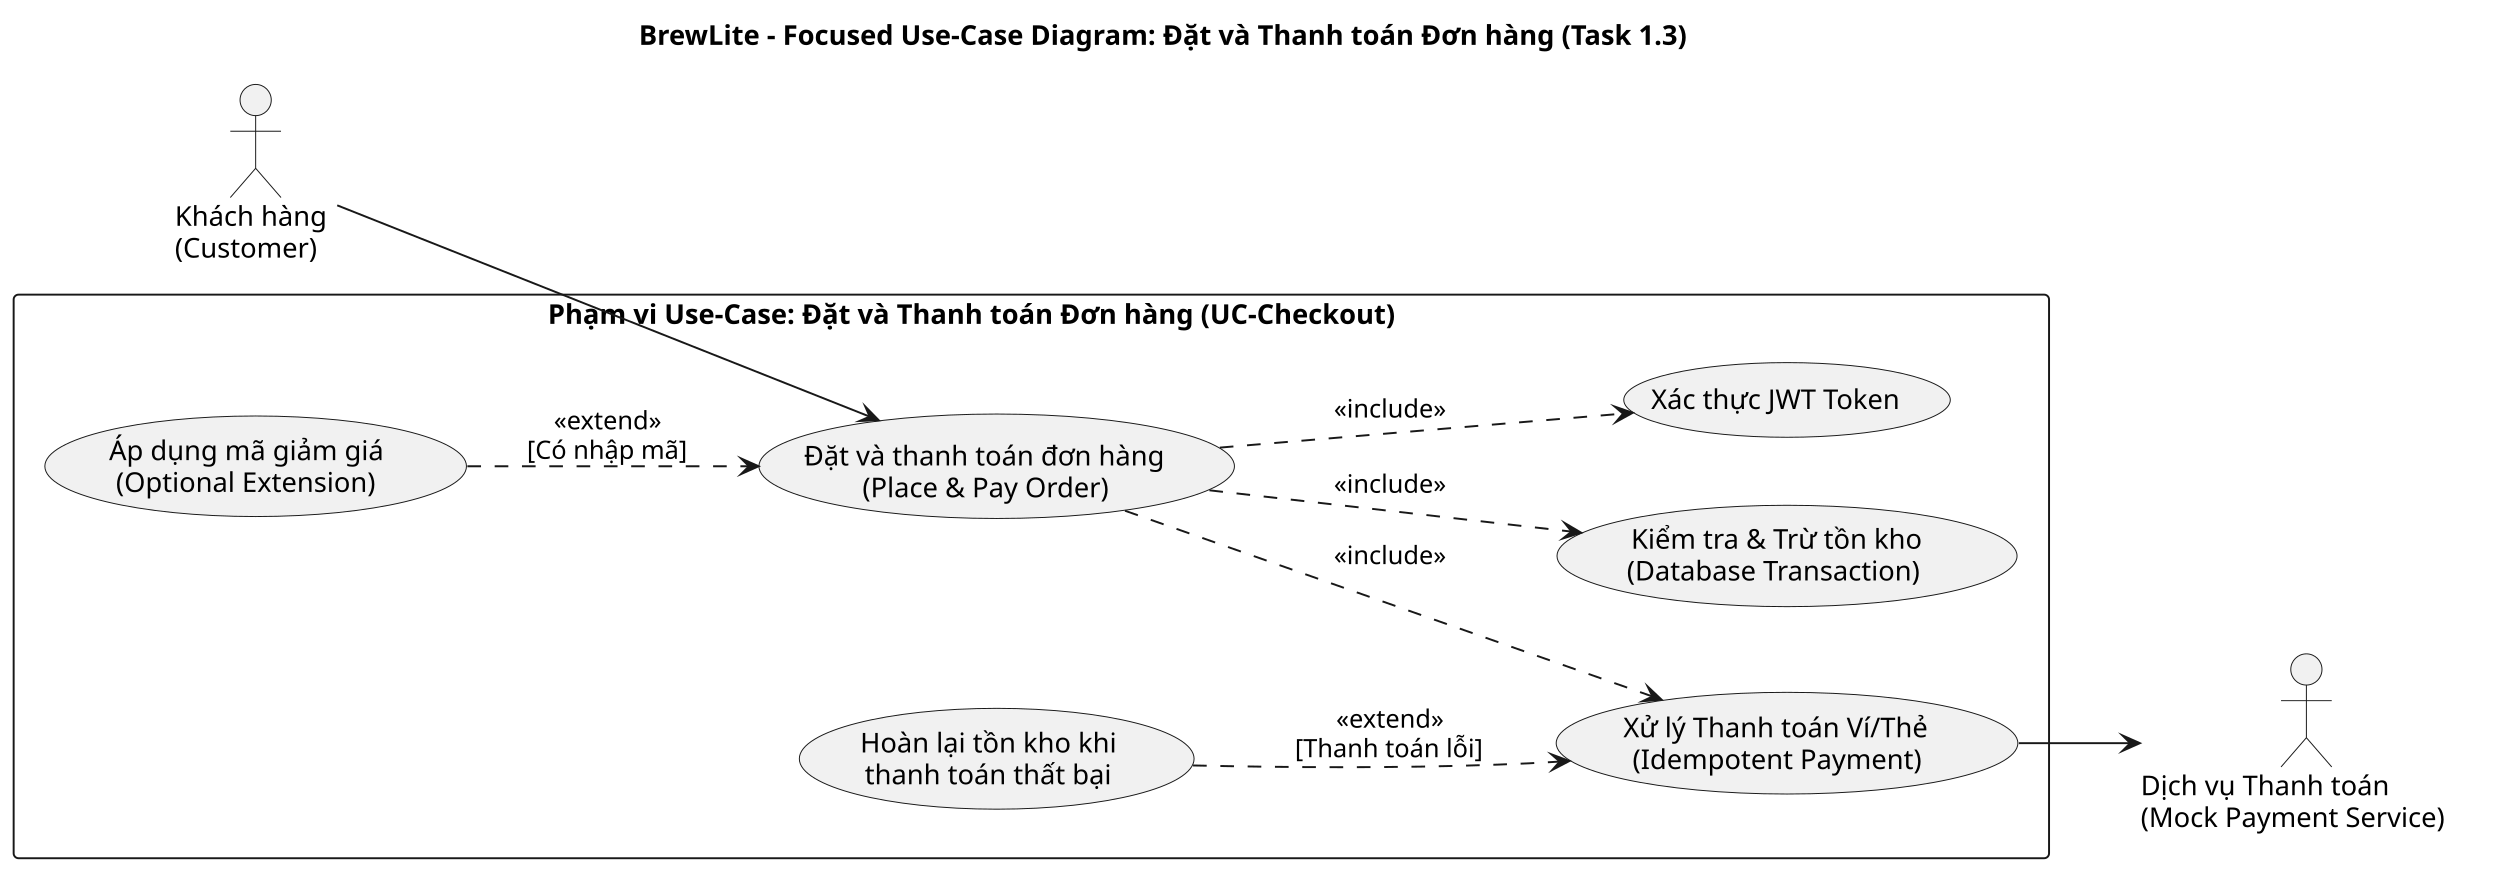
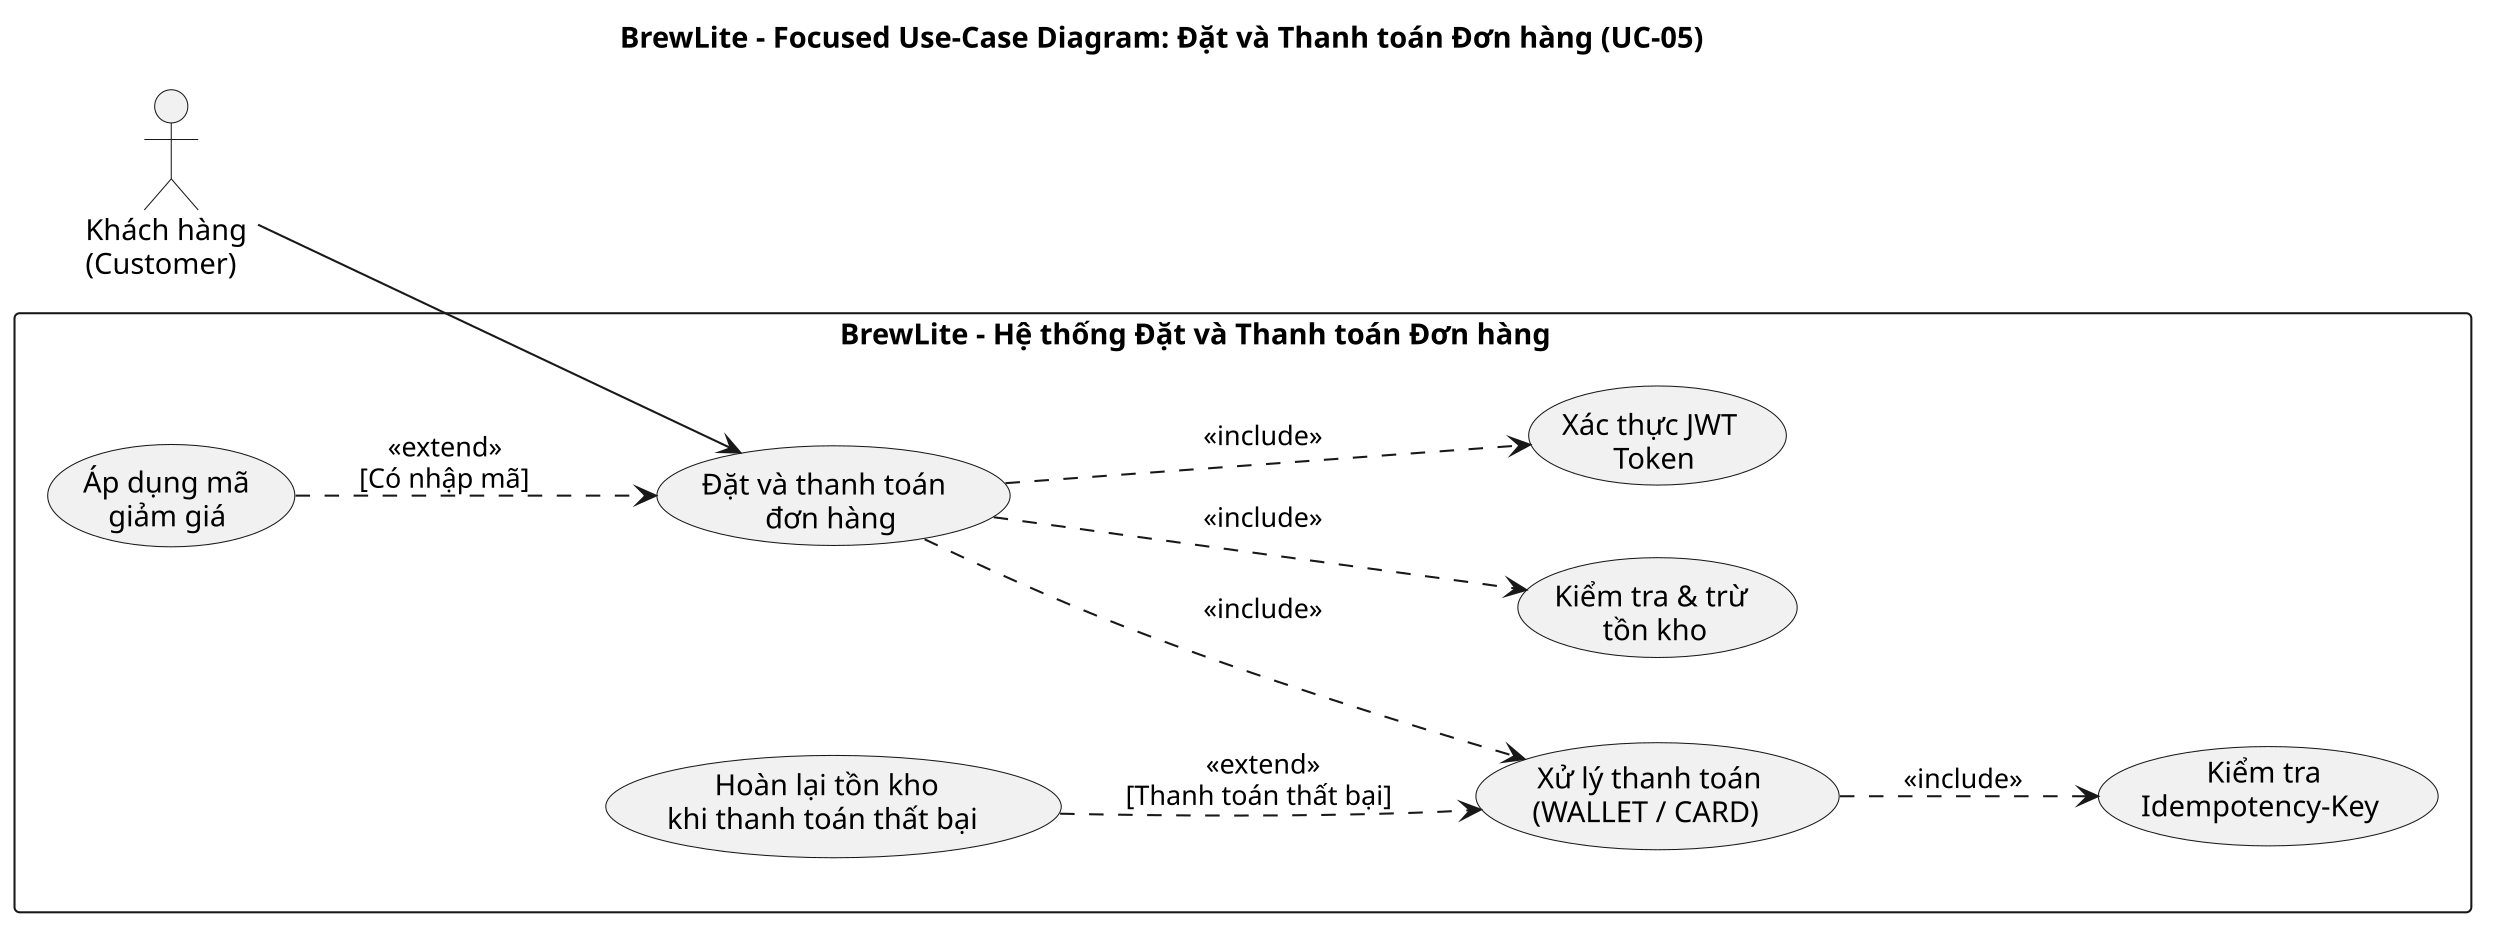
- <svg xmlns="http://www.w3.org/2000/svg" version="1.1" data-diagram-type="DESCRIPTION" style="width:1282px;height:454px;background:#FFFFFF;" width="1282px" height="454px" viewBox="0 0 1282 454" zoomAndPan="magnify" preserveAspectRatio="none" contentStyleType="text/css">
+ <svg xmlns="http://www.w3.org/2000/svg" version="1.1" data-diagram-type="DESCRIPTION" style="width:1206px;height:454px;background:#FFFFFF;" width="1206px" height="454px" viewBox="0 0 1206 454" zoomAndPan="magnify" preserveAspectRatio="none" contentStyleType="text/css">
  <defs />
  <g font-family="sans-serif" lengthAdjust="spacing">
-     <g class="title" data-source-line="3">
-       <text x="327.586" y="22.995" fill="#000" font-size="14" textLength="620.512" font-weight="700">BrewLite - Focused Use-Case Diagram: Đặt và Thanh toán Đơn hàng (Task 1.3)</text>
+     <g class="title" data-source-line="4">
+       <text x="299.019" y="22.995" fill="#000" font-size="14" textLength="601.132" font-weight="700">BrewLite - Focused Use-Case Diagram: Đặt và Thanh toán Đơn hàng (UC-05)</text>
    </g>
-     <g class="cluster" data-qualified-name="Ph.m vi Use-Case. ..t v. Thanh to.n ..n h.ng .UC-Checkout." id="ent0003" data-source-line="8">
-       <rect x="7" y="151.097" width="1043.75" height="289" fill="none" style="stroke:#181818;stroke-width:1;" rx="2.5" ry="2.5" />
-       <text x="280.942" y="166.092" fill="#000" font-size="14" textLength="495.865" font-weight="700">Phạm vi Use-Case: Đặt và Thanh toán Đơn hàng (UC-Checkout)</text>
+     <g class="cluster" data-qualified-name="BrewLite - H. th.ng ..t v. Thanh to.n ..n h.ng" id="ent0002" data-source-line="8">
+       <rect x="7" y="151.097" width="1185.17" height="289" fill="none" style="stroke:#181818;stroke-width:1;" rx="2.5" ry="2.5" />
+       <text x="405.161" y="166.092" fill="#000" font-size="14" textLength="388.849" font-weight="700">BrewLite - Hệ thống Đặt và Thanh toán Đơn hàng</text>
    </g>
-     <g class="entity" data-qualified-name="Ph.m vi Use-Case. ..t v. Thanh to.n ..n h.ng .UC-Checkout..UC_Main" id="ent0004" data-source-line="9">
-       <ellipse cx="511.107" cy="239.098" rx="121.907" ry="26.781" fill="#F1F1F1" style="stroke:#181818;stroke-width:0.5;" />
-       <text x="412.225" y="238.687" fill="#000" font-size="14" textLength="197.764">Đặt và thanh toán đơn hàng</text>
-       <text x="442.232" y="254.984" fill="#000" font-size="14" textLength="137.751">(Place &amp; Pay Order)</text>
+     <g class="entity" data-qualified-name="BrewLite - H. th.ng ..t v. Thanh to.n ..n h.ng.UC_Main" id="ent0003" data-source-line="10">
+       <ellipse cx="402.095" cy="239.093" rx="85.215" ry="24.046" fill="#F1F1F1" style="stroke:#181818;stroke-width:0.5;" />
+       <text x="338.432" y="238.573" fill="#000" font-size="14" textLength="127.326">Đặt và thanh toán</text>
+       <text x="369.101" y="254.87" fill="#000" font-size="14" textLength="65.987">đơn hàng</text>
    </g>
-     <g class="entity" data-qualified-name="Ph.m vi Use-Case. ..t v. Thanh to.n ..n h.ng .UC-Checkout..UC_Auth" id="ent0005" data-source-line="10">
-       <ellipse cx="916.388" cy="205.092" rx="83.728" ry="19.146" fill="#F1F1F1" style="stroke:#181818;stroke-width:0.5;" />
-       <text x="846.695" y="209.741" fill="#000" font-size="14" textLength="139.385">Xác thực JWT Token</text>
+     <g class="entity" data-qualified-name="BrewLite - H. th.ng ..t v. Thanh to.n ..n h.ng.UC_Auth" id="ent0004" data-source-line="12">
+       <ellipse cx="799.586" cy="210.094" rx="62.156" ry="23.907" fill="#F1F1F1" style="stroke:#181818;stroke-width:0.5;" />
+       <text x="753.475" y="209.794" fill="#000" font-size="14" textLength="92.224">Xác thực JWT</text>
+       <text x="778.231" y="226.091" fill="#000" font-size="14" textLength="42.711">Token</text>
    </g>
-     <g class="entity" data-qualified-name="Ph.m vi Use-Case. ..t v. Thanh to.n ..n h.ng .UC-Checkout..UC_Stock" id="ent0006" data-source-line="11">
-       <ellipse cx="916.386" cy="285.098" rx="117.956" ry="25.991" fill="#F1F1F1" style="stroke:#181818;stroke-width:0.5;" />
-       <text x="836.402" y="281.381" fill="#000" font-size="14" textLength="159.968">Kiểm tra &amp; Trừ tồn kho</text>
-       <text x="834.225" y="297.678" fill="#000" font-size="14" textLength="164.322">(Database Transaction)</text>
+     <g class="entity" data-qualified-name="BrewLite - H. th.ng ..t v. Thanh to.n ..n h.ng.UC_Stock" id="ent0005" data-source-line="14">
+       <ellipse cx="799.589" cy="293.099" rx="67.379" ry="24.082" fill="#F1F1F1" style="stroke:#181818;stroke-width:0.5;" />
+       <text x="749.824" y="292.522" fill="#000" font-size="14" textLength="99.531">Kiểm tra &amp; trừ</text>
+       <text x="773.127" y="308.818" fill="#000" font-size="14" textLength="52.924">tồn kho</text>
    </g>
-     <g class="entity" data-qualified-name="Ph.m vi Use-Case. ..t v. Thanh to.n ..n h.ng .UC-Checkout..UC_Pay" id="ent0007" data-source-line="12">
-       <ellipse cx="916.386" cy="381.1" rx="118.366" ry="26.073" fill="#F1F1F1" style="stroke:#181818;stroke-width:0.5;" />
-       <text x="832.427" y="378.073" fill="#000" font-size="14" textLength="167.918">Xử lý Thanh toán Ví/Thẻ</text>
-       <text x="837.147" y="394.37" fill="#000" font-size="14" textLength="158.478">(Idempotent Payment)</text>
+     <g class="entity" data-qualified-name="BrewLite - H. th.ng ..t v. Thanh to.n ..n h.ng.UC_Pay" id="ent0006" data-source-line="16">
+       <ellipse cx="799.592" cy="384.098" rx="87.632" ry="25.831" fill="#F1F1F1" style="stroke:#181818;stroke-width:0.5;" />
+       <text x="741.5" y="380.292" fill="#000" font-size="14" textLength="116.184">Xử lý thanh toán</text>
+       <text x="739.183" y="396.589" fill="#000" font-size="14" textLength="120.818">(WALLET / CARD)</text>
    </g>
-     <g class="entity" data-qualified-name="Ph.m vi Use-Case. ..t v. Thanh to.n ..n h.ng .UC-Checkout..UC_Rollback" id="ent0008" data-source-line="13">
-       <ellipse cx="511.112" cy="389.094" rx="101.212" ry="25.857" fill="#F1F1F1" style="stroke:#181818;stroke-width:0.5;" />
-       <text x="441.089" y="385.864" fill="#000" font-size="14" textLength="140.048">Hoàn lại tồn kho khi</text>
-       <text x="443.447" y="402.161" fill="#000" font-size="14" textLength="135.331">thanh toán thất bại</text>
+     <g class="entity" data-qualified-name="BrewLite - H. th.ng ..t v. Thanh to.n ..n h.ng.UC_Idempotency" id="ent0007" data-source-line="18">
+       <ellipse cx="1094.197" cy="384.098" rx="81.977" ry="23.961" fill="#F1F1F1" style="stroke:#181818;stroke-width:0.5;" />
+       <text x="1064.399" y="377.483" fill="#000" font-size="14" textLength="59.596">Kiểm tra</text>
+       <text x="1032.793" y="393.78" fill="#000" font-size="14" textLength="122.808">Idempotency-Key</text>
    </g>
-     <g class="entity" data-qualified-name="Ph.m vi Use-Case. ..t v. Thanh to.n ..n h.ng .UC-Checkout..UC_Promo" id="ent0009" data-source-line="14">
-       <ellipse cx="131.102" cy="239.102" rx="108.102" ry="25.785" fill="#F1F1F1" style="stroke:#181818;stroke-width:0.5;" />
-       <text x="55.928" y="235.975" fill="#000" font-size="14" textLength="150.35">Áp dụng mã giảm giá</text>
-       <text x="59.455" y="252.272" fill="#000" font-size="14" textLength="143.295">(Optional Extension)</text>
+     <g class="entity" data-qualified-name="BrewLite - H. th.ng ..t v. Thanh to.n ..n h.ng.UC_Rollback" id="ent0008" data-source-line="20">
+       <ellipse cx="402.087" cy="389.098" rx="109.867" ry="24.682" fill="#F1F1F1" style="stroke:#181818;stroke-width:0.5;" />
+       <text x="344.723" y="383.602" fill="#000" font-size="14" textLength="114.728">Hoàn lại tồn kho</text>
+       <text x="321.761" y="399.899" fill="#000" font-size="14" textLength="160.651">khi thanh toán thất bại</text>
    </g>
-     <g class="entity" data-qualified-name="Customer" id="ent0001" data-source-line="5">
-       <ellipse cx="131.103" cy="51.297" rx="8" ry="8" fill="#F1F1F1" style="stroke:#181818;stroke-width:0.5;" />
-       <path d="M131.103,59.297 L131.103,86.297 M118.103,67.297 L144.103,67.297 M131.103,86.297 L118.103,101.297 M131.103,86.297 L144.103,101.297" style="stroke:#181818;stroke-width:0.5;" fill="none" />
-       <text x="89.67" y="115.792" fill="#000" font-size="14" textLength="82.865">Khách hàng</text>
-       <text x="89.67" y="132.089" fill="#000" font-size="14" textLength="78.928">(Customer)</text>
+     <g class="entity" data-qualified-name="BrewLite - H. th.ng ..t v. Thanh to.n ..n h.ng.UC_Promo" id="ent0009" data-source-line="22">
+       <ellipse cx="82.613" cy="239.1" rx="59.613" ry="24.683" fill="#F1F1F1" style="stroke:#181818;stroke-width:0.5;" />
+       <text x="40.062" y="237.594" fill="#000" font-size="14" textLength="85.101">Áp dụng mã</text>
+       <text x="52.213" y="253.891" fill="#000" font-size="14" textLength="60.799">giảm giá</text>
    </g>
-     <g class="entity" data-qualified-name="PaySvc" id="ent0002" data-source-line="6">
-       <ellipse cx="1182.717" cy="343.297" rx="8" ry="8" fill="#F1F1F1" style="stroke:#181818;stroke-width:0.5;" />
-       <path d="M1182.717,351.297 L1182.717,378.297 M1169.717,359.297 L1195.717,359.297 M1182.717,378.297 L1169.717,393.297 M1182.717,378.297 L1195.717,393.297" style="stroke:#181818;stroke-width:0.5;" fill="none" />
-       <text x="1097.75" y="407.792" fill="#000" font-size="14" textLength="137.006">Dịch vụ Thanh toán</text>
-       <text x="1097.75" y="424.089" fill="#000" font-size="14" textLength="169.935">(Mock Payment Service)</text>
+     <g class="entity" data-qualified-name="Customer" id="ent0001" data-source-line="6">
+       <ellipse cx="82.613" cy="51.297" rx="8" ry="8" fill="#F1F1F1" style="stroke:#181818;stroke-width:0.5;" />
+       <path d="M82.613,59.297 L82.613,86.297 M69.613,67.297 L95.613,67.297 M82.613,86.297 L69.613,101.297 M82.613,86.297 L95.613,101.297" style="stroke:#181818;stroke-width:0.5;" fill="none" />
+       <text x="41.18" y="115.792" fill="#000" font-size="14" textLength="82.865">Khách hàng</text>
+       <text x="41.18" y="132.089" fill="#000" font-size="14" textLength="78.928">(Customer)</text>
    </g>
-     <g class="link" data-entity-1="ent0004" data-entity-2="ent0005" id="lnk10" data-source-line="16" data-link-type="dependency">
-       <path d="M625.52,229.537 C693.08,223.837 772.118,217.177 832.278,212.107" style="stroke:#181818;stroke-width:1;stroke-dasharray:7,7;" fill="none" id="UC_Main-to-UC_Auth" />
-       <polygon points="837.26,211.687,827.956,208.457,832.278,212.107,828.628,216.429,837.26,211.687" fill="#181818" style="stroke:#181818;stroke-width:1;stroke-linejoin:miter;stroke-miterlimit:10;" />
-       <text x="684.02" y="214.114" fill="#000" font-size="13" textLength="63.007">«include»</text>
+     <g class="link" data-entity-1="ent0003" data-entity-2="ent0004" id="lnk10" data-source-line="24" data-link-type="dependency">
+       <path d="M485.04,233.087 C560.38,227.567 665.373,219.862 733.053,214.902" style="stroke:#181818;stroke-width:1;stroke-dasharray:7,7;" fill="none" id="UC_Main-to-UC_Auth" />
+       <polygon points="738.04,214.537,728.772,211.205,733.053,214.902,729.356,219.184,738.04,214.537" fill="#181818" style="stroke:#181818;stroke-width:1;stroke-linejoin:miter;stroke-miterlimit:10;" />
+       <text x="580.46" y="214.734" fill="#000" font-size="13" textLength="63.007">«include»</text>
    </g>
-     <g class="link" data-entity-1="ent0004" data-entity-2="ent0006" id="lnk11" data-source-line="17" data-link-type="dependency">
-       <path d="M620.18,251.427 C679.33,258.167 747.302,265.92 805.882,272.61" style="stroke:#181818;stroke-width:1;stroke-dasharray:7,7;" fill="none" id="UC_Main-to-UC_Stock" />
-       <polygon points="810.85,273.177,802.362,268.182,805.882,272.61,801.454,276.13,810.85,273.177" fill="#181818" style="stroke:#181818;stroke-width:1;stroke-linejoin:miter;stroke-miterlimit:10;" />
-       <text x="684.02" y="252.694" fill="#000" font-size="13" textLength="63.007">«include»</text>
+     <g class="link" data-entity-1="ent0003" data-entity-2="ent0005" id="lnk11" data-source-line="25" data-link-type="dependency">
+       <path d="M479.35,249.507 C554.1,259.717 661.696,274.411 731.266,283.901" style="stroke:#181818;stroke-width:1;stroke-dasharray:7,7;" fill="none" id="UC_Main-to-UC_Stock" />
+       <polygon points="736.22,284.577,727.843,279.397,731.266,283.901,726.762,287.324,736.22,284.577" fill="#181818" style="stroke:#181818;stroke-width:1;stroke-linejoin:miter;stroke-miterlimit:10;" />
+       <text x="580.46" y="254.174" fill="#000" font-size="13" textLength="63.007">«include»</text>
    </g>
-     <g class="link" data-entity-1="ent0004" data-entity-2="ent0007" id="lnk12" data-source-line="18" data-link-type="dependency">
-       <path d="M576.9,261.907 C652.61,288.567 772.314,330.716 847.364,357.146" style="stroke:#181818;stroke-width:1;stroke-dasharray:7,7;" fill="none" id="UC_Main-to-UC_Pay" />
-       <polygon points="852.08,358.807,844.92,352.044,847.364,357.146,842.262,359.59,852.08,358.807" fill="#181818" style="stroke:#181818;stroke-width:1;stroke-linejoin:miter;stroke-miterlimit:10;" />
-       <text x="684.02" y="289.274" fill="#000" font-size="13" textLength="63.007">«include»</text>
+     <g class="link" data-entity-1="ent0003" data-entity-2="ent0006" id="lnk12" data-source-line="26" data-link-type="dependency">
+       <path d="M446.01,260.137 C473.17,273.057 509.22,289.487 541.96,302.097 C606.89,327.097 678.214,349.315 730.594,364.735" style="stroke:#181818;stroke-width:1;stroke-dasharray:7,7;" fill="none" id="UC_Main-to-UC_Pay" />
+       <polygon points="735.39,366.147,727.886,359.768,730.594,364.735,725.627,367.442,735.39,366.147" fill="#181818" style="stroke:#181818;stroke-width:1;stroke-linejoin:miter;stroke-miterlimit:10;" />
+       <text x="580.46" y="298.164" fill="#000" font-size="13" textLength="63.007">«include»</text>
    </g>
-     <g class="link" data-entity-1="ent0008" data-entity-2="ent0007" id="lnk13" data-source-line="19" data-link-type="dependency">
-       <path d="M611.8,392.527 C659.14,393.577 716.51,394.017 768.02,392.097 C779.94,391.657 787.399,391.313 799.799,390.553" style="stroke:#181818;stroke-width:1;stroke-dasharray:7,7;" fill="none" id="UC_Rollback-to-UC_Pay" />
-       <polygon points="804.79,390.247,795.562,386.805,799.799,390.553,796.052,394.79,804.79,390.247" fill="#181818" style="stroke:#181818;stroke-width:1;stroke-linejoin:miter;stroke-miterlimit:10;" />
-       <text x="685.161" y="373.164" fill="#000" font-size="13" textLength="61.185">«extend»</text>
-       <text x="664.02" y="388.297" fill="#000" font-size="13" textLength="103.467">[Thanh toán lỗi]</text>
+     <g class="link" data-entity-1="ent0006" data-entity-2="ent0007" id="lnk13" data-source-line="28" data-link-type="dependency">
+       <path d="M887.59,384.097 C927.01,384.097 968.34,384.097 1007.04,384.097" style="stroke:#181818;stroke-width:1;stroke-dasharray:7,7;" fill="none" id="UC_Pay-to-UC_Idempotency" />
+       <polygon points="1012.04,384.097,1003.04,380.097,1007.04,384.097,1003.04,388.097,1012.04,384.097" fill="#181818" style="stroke:#181818;stroke-width:1;stroke-linejoin:miter;stroke-miterlimit:10;" />
+       <text x="918.22" y="380.164" fill="#000" font-size="13" textLength="63.007">«include»</text>
    </g>
-     <g class="link" data-entity-1="ent0009" data-entity-2="ent0004" id="lnk14" data-source-line="20" data-link-type="dependency">
-       <path d="M239.67,239.097 C286.26,239.097 336.02,239.097 384.04,239.097" style="stroke:#181818;stroke-width:1;stroke-dasharray:7,7;" fill="none" id="UC_Promo-to-UC_Main" />
-       <polygon points="389.04,239.097,380.04,235.097,384.04,239.097,380.04,243.097,389.04,239.097" fill="#181818" style="stroke:#181818;stroke-width:1;stroke-linejoin:miter;stroke-miterlimit:10;" />
-       <text x="283.99" y="220.164" fill="#000" font-size="13" textLength="61.185">«extend»</text>
-       <text x="270.2" y="235.297" fill="#000" font-size="13" textLength="88.766">[Có nhập mã]</text>
+     <g class="link" data-entity-1="ent0008" data-entity-2="ent0006" id="lnk14" data-source-line="30" data-link-type="dependency">
+       <path d="M511.38,392.527 C563.04,393.587 625.71,394.027 681.96,392.097 C692.4,391.737 698.378,391.487 709.228,390.857" style="stroke:#181818;stroke-width:1;stroke-dasharray:7,7;" fill="none" id="UC_Rollback-to-UC_Pay" />
+       <polygon points="714.22,390.567,705.003,387.095,709.228,390.857,705.467,395.082,714.22,390.567" fill="#181818" style="stroke:#181818;stroke-width:1;stroke-linejoin:miter;stroke-miterlimit:10;" />
+       <text x="581.693" y="373.164" fill="#000" font-size="13" textLength="61.185">«extend»</text>
+       <text x="542.96" y="388.297" fill="#000" font-size="13" textLength="138.652">[Thanh toán thất bại]</text>
    </g>
-     <g class="link" data-entity-1="ent0001" data-entity-2="ent0004" id="lnk15" data-source-line="23" data-link-type="dependency">
-       <path d="M172.92,105.297 C239.83,131.847 368.503,182.902 445.953,213.642" style="stroke:#181818;stroke-width:1;" fill="none" id="Customer-to-UC_Main" />
-       <polygon points="450.6,215.487,443.71,208.449,445.953,213.642,440.759,215.885,450.6,215.487" fill="#181818" style="stroke:#181818;stroke-width:1;stroke-linejoin:miter;stroke-miterlimit:10;" />
+     <g class="link" data-entity-1="ent0009" data-entity-2="ent0003" id="lnk15" data-source-line="32" data-link-type="dependency">
+       <path d="M142.58,239.097 C191.45,239.097 256.53,239.097 311.39,239.097" style="stroke:#181818;stroke-width:1;stroke-dasharray:7,7;" fill="none" id="UC_Promo-to-UC_Main" />
+       <polygon points="316.39,239.097,307.39,235.097,311.39,239.097,307.39,243.097,316.39,239.097" fill="#181818" style="stroke:#181818;stroke-width:1;stroke-linejoin:miter;stroke-miterlimit:10;" />
+       <text x="187.02" y="220.164" fill="#000" font-size="13" textLength="61.185">«extend»</text>
+       <text x="173.23" y="235.297" fill="#000" font-size="13" textLength="88.766">[Có nhập mã]</text>
    </g>
-     <g class="link" data-entity-1="ent0007" data-entity-2="ent0002" id="lnk16" data-source-line="24" data-link-type="dependency">
-       <path d="M1035.25,381.097 C1056.18,381.097 1072.59,381.097 1092.35,381.097" style="stroke:#181818;stroke-width:1;" fill="none" id="UC_Pay-to-PaySvc" />
-       <polygon points="1097.35,381.097,1088.35,377.097,1092.35,381.097,1088.35,385.097,1097.35,381.097" fill="#181818" style="stroke:#181818;stroke-width:1;stroke-linejoin:miter;stroke-miterlimit:10;" />
+     <g class="link" data-entity-1="ent0001" data-entity-2="ent0003" id="lnk16" data-source-line="35" data-link-type="dependency">
+       <path d="M124.47,108.397 C184.34,136.687 290.949,187.061 352.559,216.171" style="stroke:#181818;stroke-width:1;" fill="none" id="Customer-to-UC_Main" />
+       <polygon points="357.08,218.307,350.651,210.845,352.559,216.171,347.234,218.079,357.08,218.307" fill="#181818" style="stroke:#181818;stroke-width:1;stroke-linejoin:miter;stroke-miterlimit:10;" />
    </g>
  </g>
</svg>
